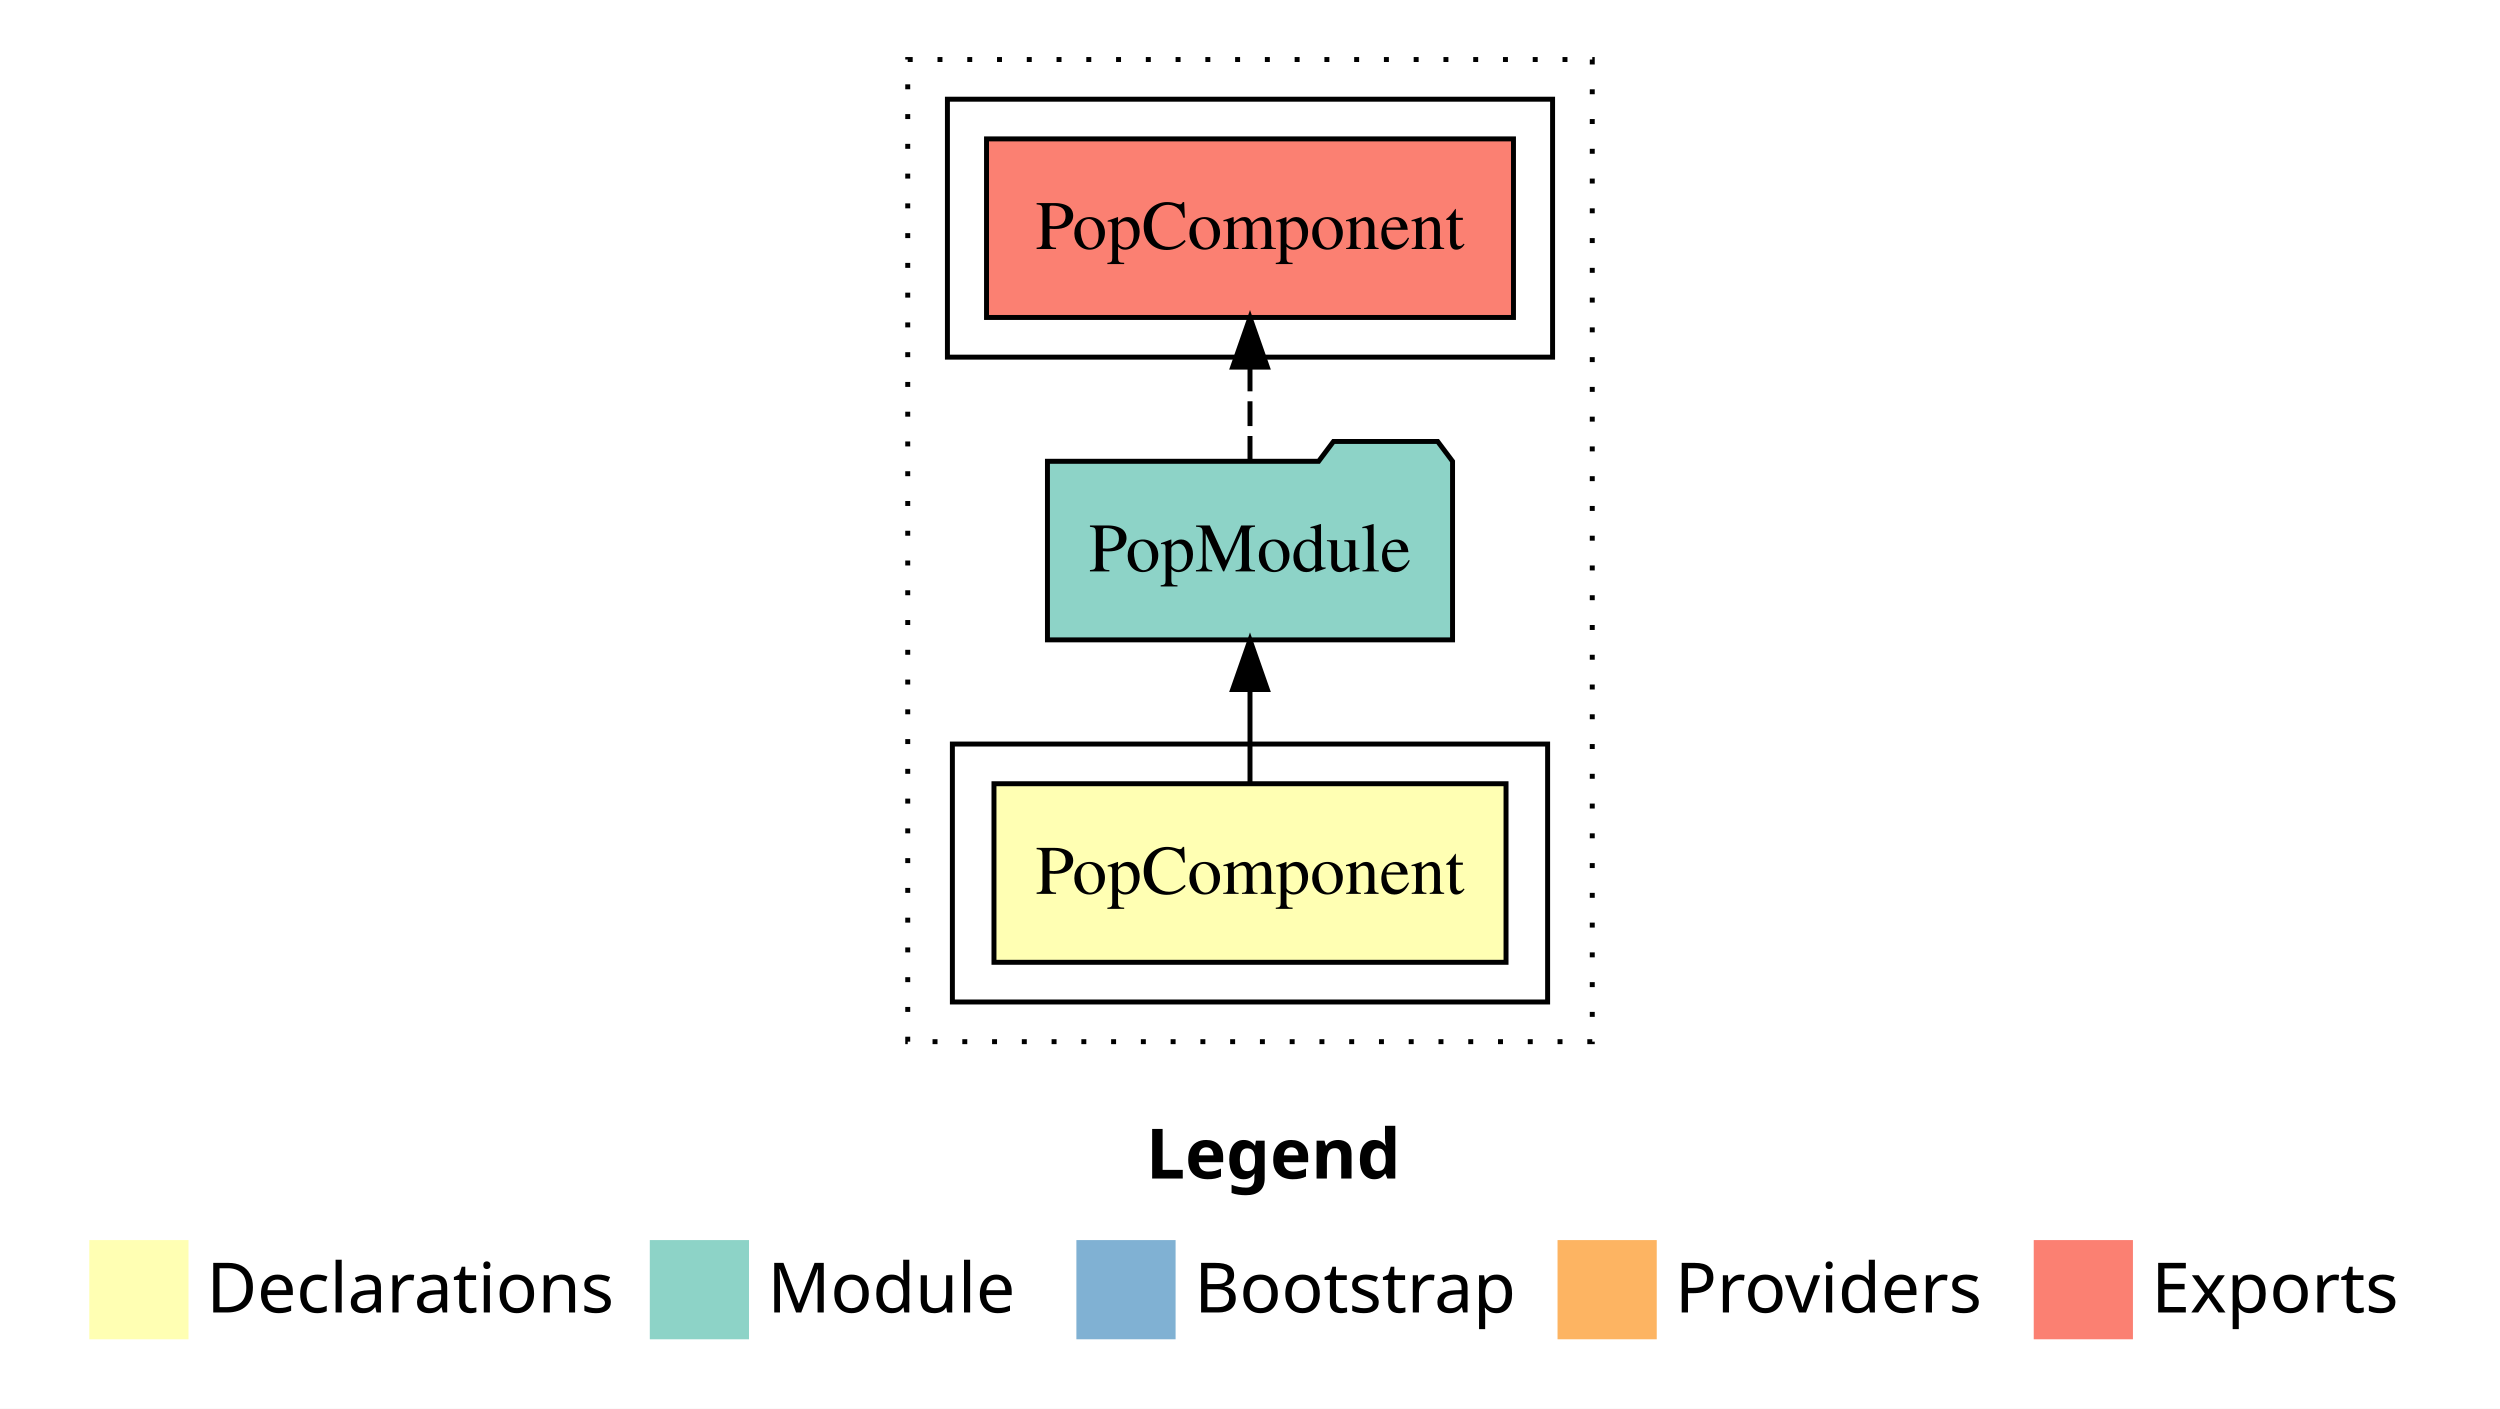
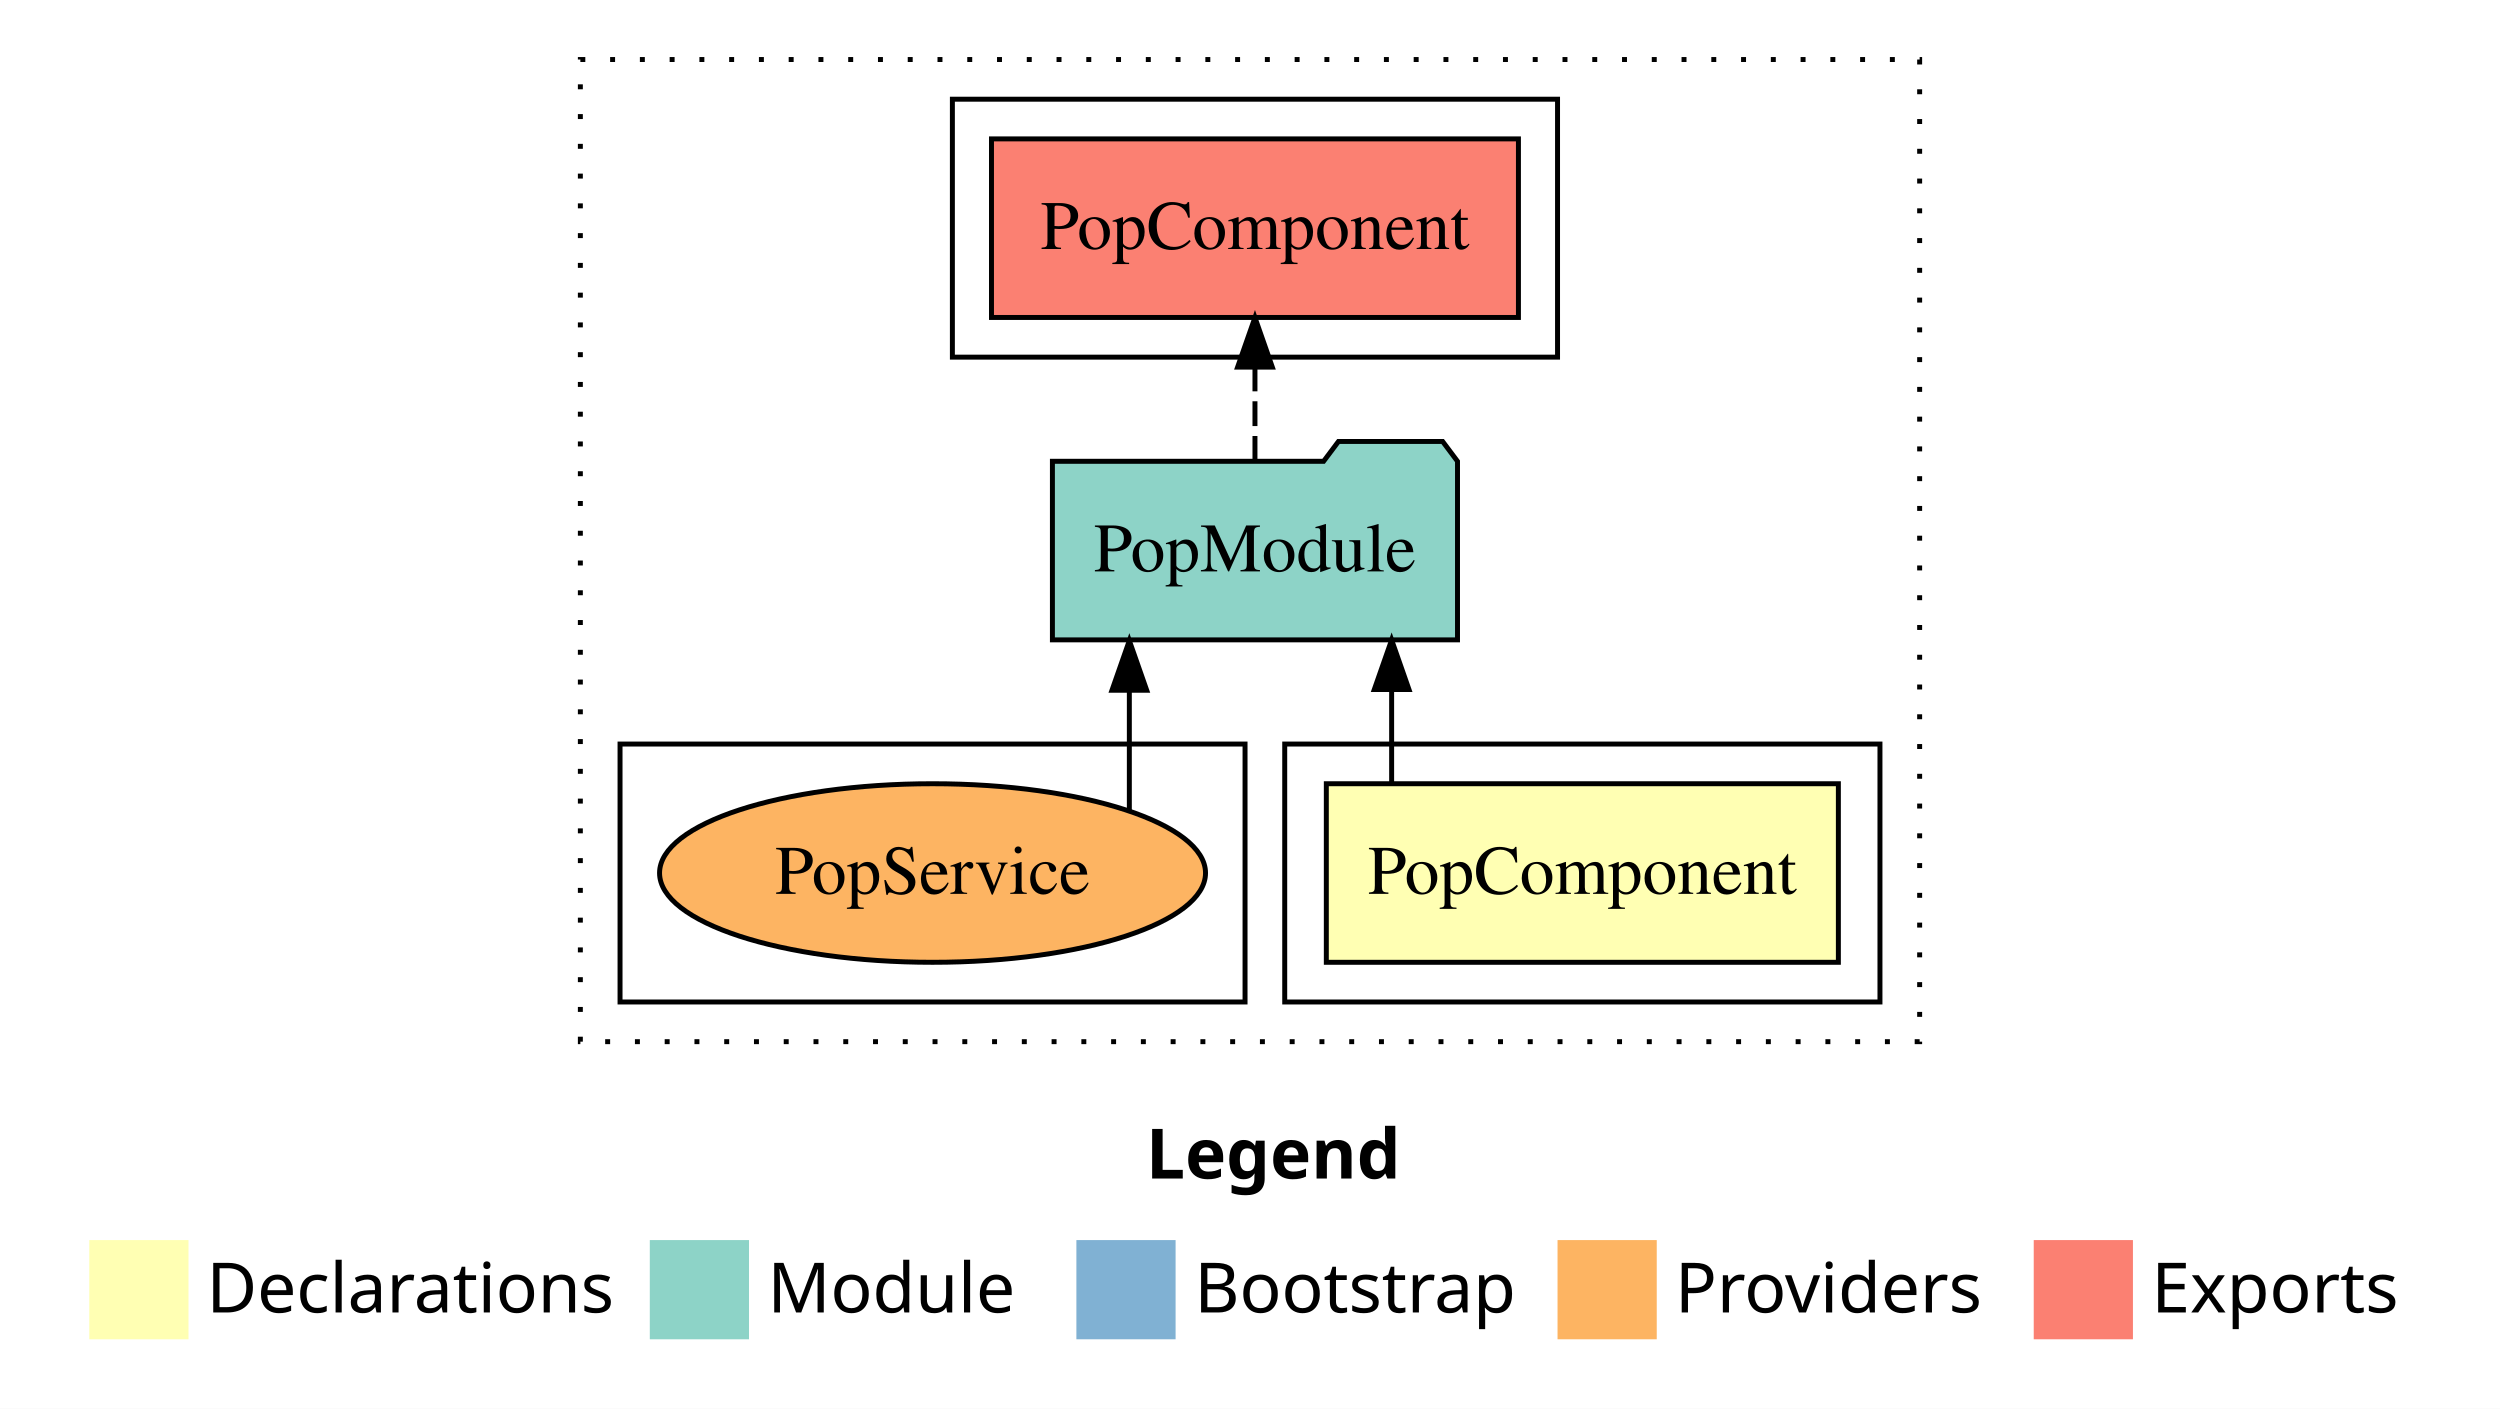
<svg xmlns="http://www.w3.org/2000/svg" width="504pt" height="284pt" viewBox="0.00 0.00 504.00 284.00">
  <g id="graph0" class="graph" transform="scale(1 1) rotate(0) translate(4 280)">
    <polygon fill="#ffffff" stroke="transparent" points="-4,4 -4,-280 500,-280 500,4 -4,4" />
    <text text-anchor="start" x="227.009" y="-42.4" font-family="sans-serif" font-weight="bold" font-size="14.00" fill="#000000">Legend</text>
    <polygon fill="#ffffb3" stroke="transparent" points="14,-10 14,-30 34,-30 34,-10 14,-10" />
    <text text-anchor="start" x="37.629" y="-15.4" font-family="sans-serif" font-size="14.00" fill="#000000">  Declarations</text>
    <polygon fill="#8dd3c7" stroke="transparent" points="127,-10 127,-30 147,-30 147,-10 127,-10" />
    <text text-anchor="start" x="150.725" y="-15.4" font-family="sans-serif" font-size="14.00" fill="#000000">  Module</text>
    <polygon fill="#80b1d3" stroke="transparent" points="213,-10 213,-30 233,-30 233,-10 213,-10" />
    <text text-anchor="start" x="236.781" y="-15.4" font-family="sans-serif" font-size="14.00" fill="#000000">  Bootstrap</text>
    <polygon fill="#fdb462" stroke="transparent" points="310,-10 310,-30 330,-30 330,-10 310,-10" />
    <text text-anchor="start" x="333.673" y="-15.4" font-family="sans-serif" font-size="14.00" fill="#000000">  Providers</text>
    <polygon fill="#fb8072" stroke="transparent" points="406,-10 406,-30 426,-30 426,-10 406,-10" />
    <text text-anchor="start" x="429.726" y="-15.4" font-family="sans-serif" font-size="14.00" fill="#000000">  Exports</text>
    <g id="clust1" class="cluster">
-       <polygon fill="none" stroke="#000000" stroke-dasharray="1,5" points="179,-70 179,-268 317,-268 317,-70 179,-70" />
+       <polygon fill="none" stroke="#000000" stroke-dasharray="1,5" points="113,-70 113,-268 383,-268 383,-70 113,-70" />
    </g>
    <g id="clust2" class="cluster">
-       <polygon fill="none" stroke="#000000" points="188,-78 188,-130 308,-130 308,-78 188,-78" />
+       <polygon fill="none" stroke="#000000" points="255,-78 255,-130 375,-130 375,-78 255,-78" />
    </g>
    <g id="clust5" class="cluster">
-       <polygon fill="none" stroke="#000000" points="187,-208 187,-260 309,-260 309,-208 187,-208" />
+       <polygon fill="none" stroke="#000000" points="188,-208 188,-260 310,-260 310,-208 188,-208" />
+     </g>
+     <g id="clust7" class="cluster">
+       <polygon fill="none" stroke="#000000" points="121,-78 121,-130 247,-130 247,-78 121,-78" />
    </g>
    <g id="node1" class="node">
-       <polygon fill="#ffffb3" stroke="#000000" points="299.615,-122 196.385,-122 196.385,-86 299.615,-86 299.615,-122" />
-       <text text-anchor="middle" x="248" y="-99.8" font-family="Times,serif" font-size="14.00" fill="#000000">PopComponent</text>
+       <polygon fill="#ffffb3" stroke="#000000" points="366.615,-122 263.385,-122 263.385,-86 366.615,-86 366.615,-122" />
+       <text text-anchor="middle" x="315" y="-99.8" font-family="Times,serif" font-size="14.00" fill="#000000">PopComponent</text>
    </g>
    <g id="node2" class="node">
-       <polygon fill="#8dd3c7" stroke="#000000" points="288.833,-187 285.833,-191 264.833,-191 261.833,-187 207.167,-187 207.167,-151 288.833,-151 288.833,-187" />
-       <text text-anchor="middle" x="248" y="-164.8" font-family="Times,serif" font-size="14.00" fill="#000000">PopModule</text>
+       <polygon fill="#8dd3c7" stroke="#000000" points="289.833,-187 286.833,-191 265.833,-191 262.833,-187 208.167,-187 208.167,-151 289.833,-151 289.833,-187" />
+       <text text-anchor="middle" x="249" y="-164.8" font-family="Times,serif" font-size="14.00" fill="#000000">PopModule</text>
    </g>
    <g id="edge1" class="edge">
-       <path fill="none" stroke="#000000" d="M248,-122.106C248,-122.106 248,-140.991 248,-140.991" />
-       <polygon fill="#000000" stroke="#000000" points="244.5,-140.991 248,-150.991 251.5,-140.991 244.5,-140.991" />
+       <path fill="none" stroke="#000000" d="M276.554,-122.106C276.554,-122.106 276.554,-140.991 276.554,-140.991" />
+       <polygon fill="#000000" stroke="#000000" points="273.054,-140.991 276.554,-150.991 280.054,-140.991 273.054,-140.991" />
    </g>
    <g id="node3" class="node">
-       <polygon fill="#fb8072" stroke="#000000" points="301.116,-252 194.884,-252 194.884,-216 301.116,-216 301.116,-252" />
-       <text text-anchor="middle" x="248" y="-229.8" font-family="Times,serif" font-size="14.00" fill="#000000">PopComponent </text>
+       <polygon fill="#fb8072" stroke="#000000" points="302.116,-252 195.884,-252 195.884,-216 302.116,-216 302.116,-252" />
+       <text text-anchor="middle" x="249" y="-229.8" font-family="Times,serif" font-size="14.00" fill="#000000">PopComponent </text>
    </g>
    <g id="edge2" class="edge">
-       <path fill="none" stroke="#000000" stroke-dasharray="5,2" d="M248,-187.106C248,-187.106 248,-205.991 248,-205.991" />
-       <polygon fill="#000000" stroke="#000000" points="244.5,-205.991 248,-215.991 251.5,-205.991 244.5,-205.991" />
+       <path fill="none" stroke="#000000" stroke-dasharray="5,2" d="M249,-187.106C249,-187.106 249,-205.991 249,-205.991" />
+       <polygon fill="#000000" stroke="#000000" points="245.5,-205.991 249,-215.991 252.5,-205.991 245.5,-205.991" />
+     </g>
+     <g id="node4" class="node">
+       <ellipse fill="#fdb462" stroke="#000000" cx="184" cy="-104" rx="55.034" ry="18" />
+       <text text-anchor="middle" x="184" y="-99.8" font-family="Times,serif" font-size="14.00" fill="#000000">PopService</text>
+     </g>
+     <g id="edge3" class="edge">
+       <path fill="none" stroke="#000000" d="M223.675,-116.533C223.675,-116.533 223.675,-140.851 223.675,-140.851" />
+       <polygon fill="#000000" stroke="#000000" points="220.176,-140.851 223.675,-150.851 227.176,-140.851 220.176,-140.851" />
    </g>
  </g>
</svg>
